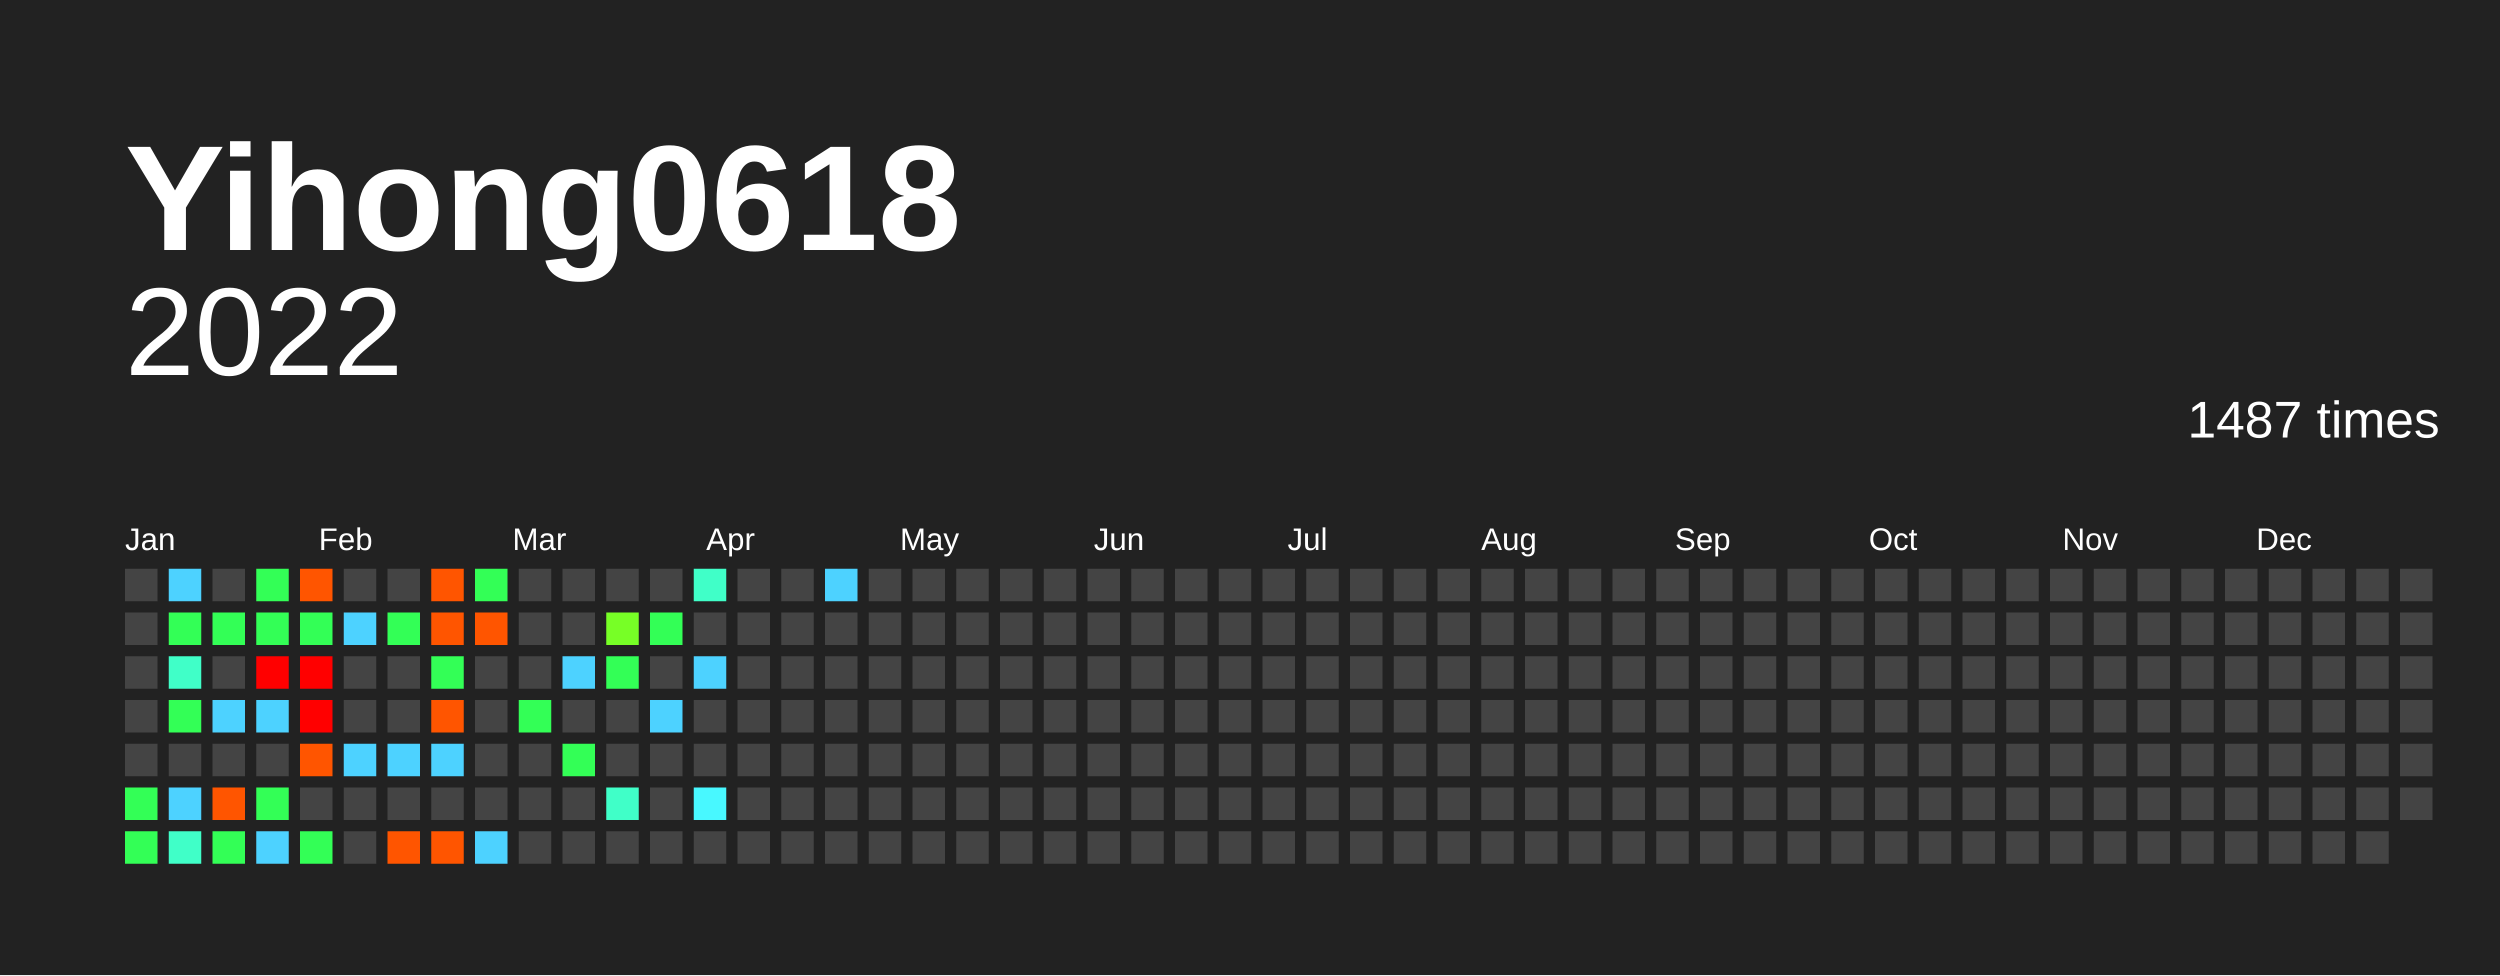
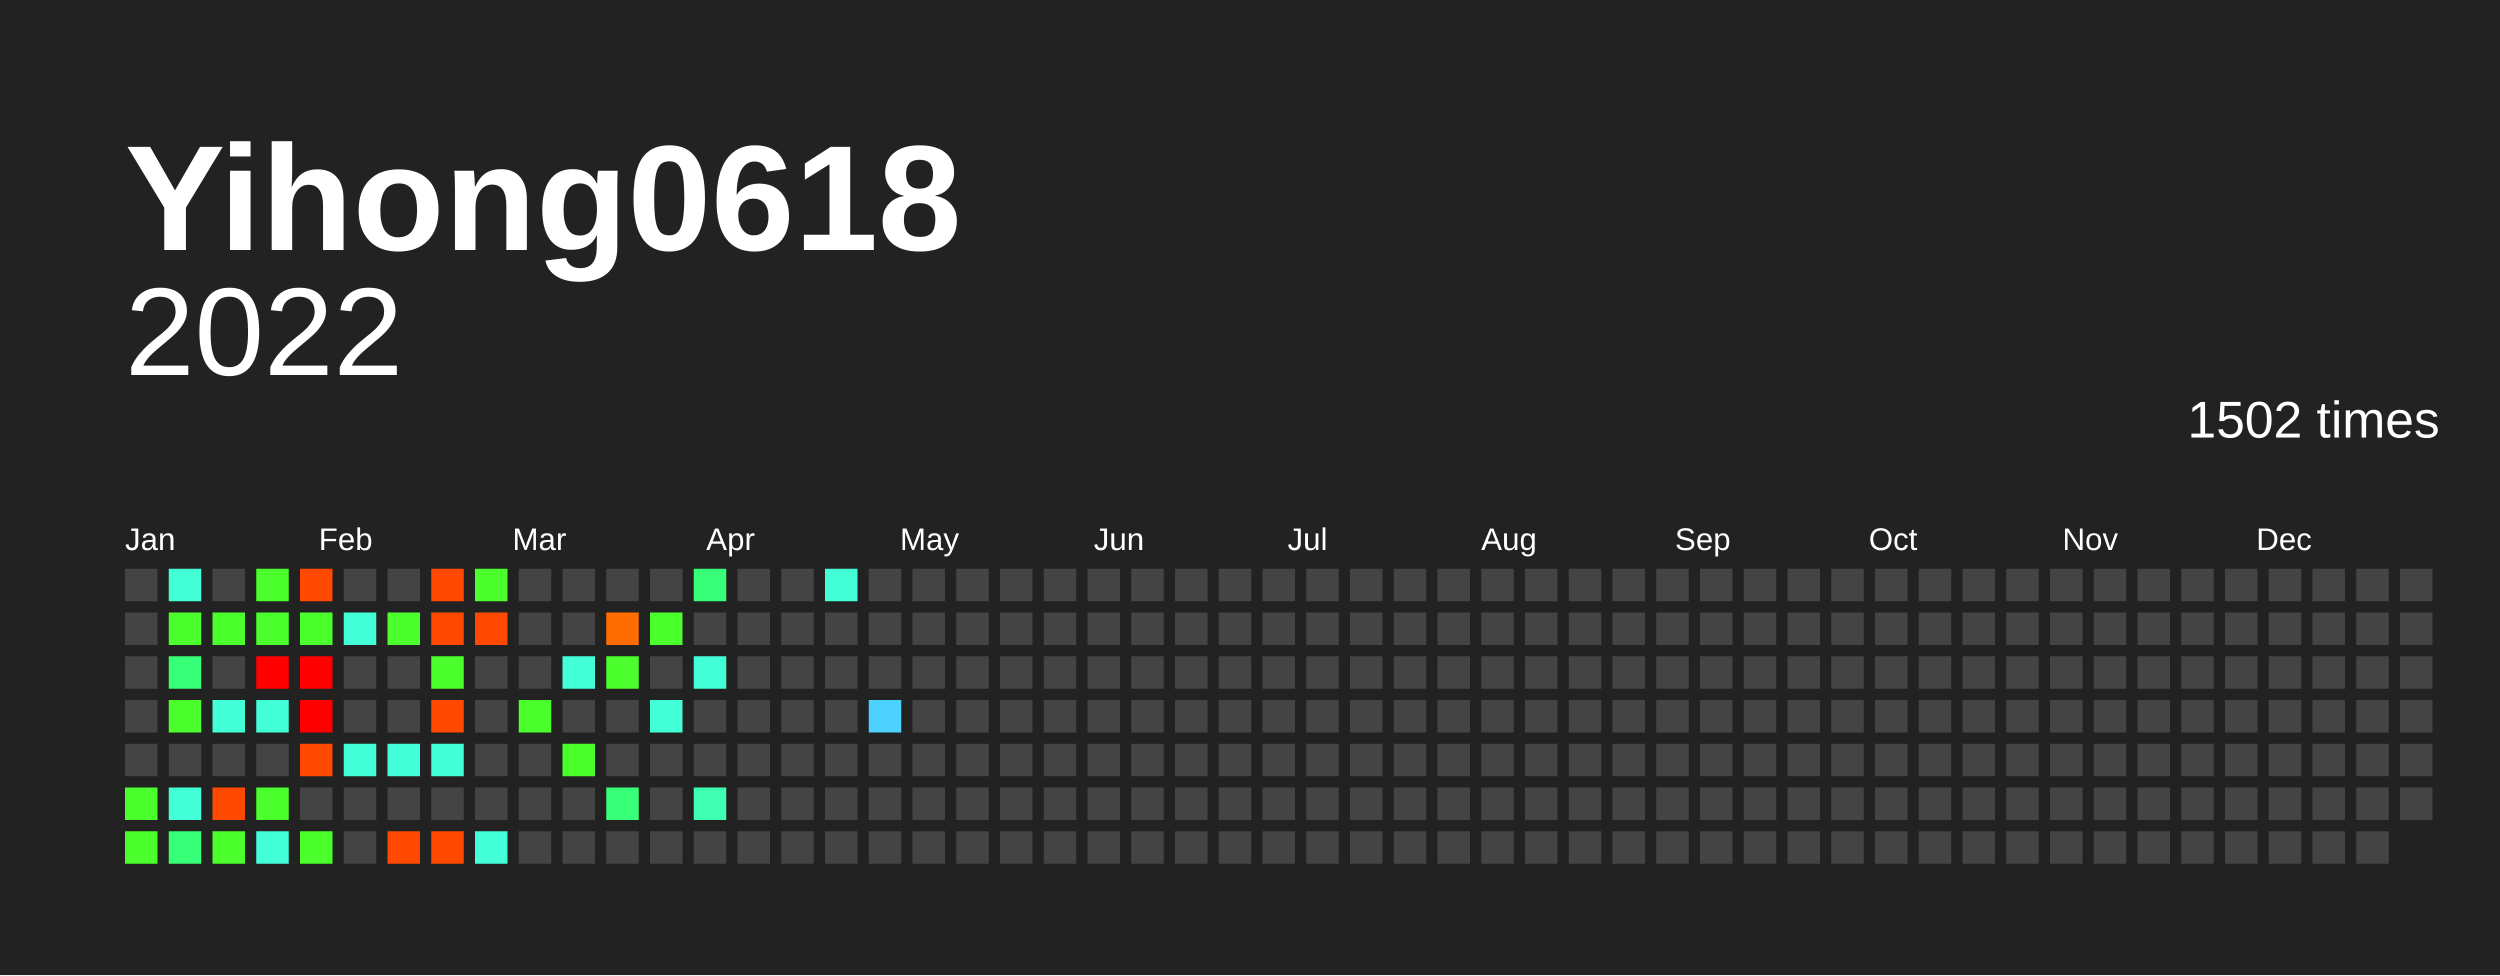
<svg xmlns="http://www.w3.org/2000/svg" baseProfile="full" height="78mm" version="1.1" viewBox="0,0,200,78" width="200mm">
  <defs />
  <rect fill="#222222" height="78" width="200" x="0" y="0" />
  <text fill="#FFFFFF" style="font-size:12px; font-family:Arial; font-weight:bold;" x="10" y="20">Yihong0618</text>
  <text alignment-baseline="hanging" fill="#FFFFFF" style="font-size:10.0px; font-family:Arial;" x="10" y="30">2022</text>
-   <text alignment-baseline="hanging" fill="#FFFFFF" style="font-size:4.125px; font-family:Arial;" x="175" y="35">1487 times</text>
+   <text alignment-baseline="hanging" fill="#FFFFFF" style="font-size:4.125px; font-family:Arial;" x="175" y="35">1502 times</text>
  <text fill="#FFFFFF" style="font-size:2.5px; font-family:Arial" x="10.0" y="44">Jan</text>
  <text fill="#FFFFFF" style="font-size:2.5px; font-family:Arial" x="25.5" y="44">Feb</text>
  <text fill="#FFFFFF" style="font-size:2.5px; font-family:Arial" x="41.0" y="44">Mar</text>
  <text fill="#FFFFFF" style="font-size:2.5px; font-family:Arial" x="56.5" y="44">Apr</text>
  <text fill="#FFFFFF" style="font-size:2.5px; font-family:Arial" x="72.0" y="44">May</text>
  <text fill="#FFFFFF" style="font-size:2.5px; font-family:Arial" x="87.5" y="44">Jun</text>
  <text fill="#FFFFFF" style="font-size:2.5px; font-family:Arial" x="103.0" y="44">Jul</text>
  <text fill="#FFFFFF" style="font-size:2.5px; font-family:Arial" x="118.5" y="44">Aug</text>
  <text fill="#FFFFFF" style="font-size:2.5px; font-family:Arial" x="134.0" y="44">Sep</text>
  <text fill="#FFFFFF" style="font-size:2.5px; font-family:Arial" x="149.5" y="44">Oct</text>
  <text fill="#FFFFFF" style="font-size:2.5px; font-family:Arial" x="165.0" y="44">Nov</text>
  <text fill="#FFFFFF" style="font-size:2.5px; font-family:Arial" x="180.5" y="44">Dec</text>
  <rect fill="#444444" height="2.6" width="2.6" x="10.0" y="45.5" />
  <rect fill="#444444" height="2.6" width="2.6" x="10.0" y="49.0" />
  <rect fill="#444444" height="2.6" width="2.6" x="10.0" y="52.5" />
  <rect fill="#444444" height="2.6" width="2.6" x="10.0" y="56.0" />
  <rect fill="#444444" height="2.6" width="2.6" x="10.0" y="59.5" />
-   <rect fill="#33ff56" height="2.6" width="2.6" x="10.0" y="63.0" />
-   <rect fill="#33ff56" height="2.6" width="2.6" x="10.0" y="66.5" />
-   <rect fill="#4dd2ff" height="2.6" width="2.6" x="13.5" y="45.5" />
-   <rect fill="#33ff56" height="2.6" width="2.6" x="13.5" y="49.0" />
-   <rect fill="#40ffc8" height="2.6" width="2.6" x="13.5" y="52.5" />
-   <rect fill="#33ff56" height="2.6" width="2.6" x="13.5" y="56.0" />
+   <rect fill="#4aff2c" height="2.6" width="2.6" x="10.0" y="63.0" />
+   <rect fill="#4aff2c" height="2.6" width="2.6" x="10.0" y="66.5" />
+   <rect fill="#42ffd7" height="2.6" width="2.6" x="13.5" y="45.5" />
+   <rect fill="#4aff2c" height="2.6" width="2.6" x="13.5" y="49.0" />
+   <rect fill="#37ff78" height="2.6" width="2.6" x="13.5" y="52.5" />
+   <rect fill="#4aff2c" height="2.6" width="2.6" x="13.5" y="56.0" />
  <rect fill="#444444" height="2.6" width="2.6" x="13.5" y="59.5" />
-   <rect fill="#4dd2ff" height="2.6" width="2.6" x="13.5" y="63.0" />
-   <rect fill="#40ffc8" height="2.6" width="2.6" x="13.5" y="66.5" />
+   <rect fill="#42ffd7" height="2.6" width="2.6" x="13.5" y="63.0" />
+   <rect fill="#37ff78" height="2.6" width="2.6" x="13.5" y="66.5" />
  <rect fill="#444444" height="2.6" width="2.6" x="17.0" y="45.5" />
-   <rect fill="#33ff56" height="2.6" width="2.6" x="17.0" y="49.0" />
+   <rect fill="#4aff2c" height="2.6" width="2.6" x="17.0" y="49.0" />
  <rect fill="#444444" height="2.6" width="2.6" x="17.0" y="52.5" />
-   <rect fill="#4dd2ff" height="2.6" width="2.6" x="17.0" y="56.0" />
+   <rect fill="#42ffd7" height="2.6" width="2.6" x="17.0" y="56.0" />
  <rect fill="#444444" height="2.6" width="2.6" x="17.0" y="59.5" />
-   <rect fill="#ff5500" height="2.6" width="2.6" x="17.0" y="63.0" />
-   <rect fill="#33ff56" height="2.6" width="2.6" x="17.0" y="66.5" />
-   <rect fill="#33ff56" height="2.6" width="2.6" x="20.5" y="45.5" />
-   <rect fill="#33ff56" height="2.6" width="2.6" x="20.5" y="49.0" />
+   <rect fill="#ff4900" height="2.6" width="2.6" x="17.0" y="63.0" />
+   <rect fill="#4aff2c" height="2.6" width="2.6" x="17.0" y="66.5" />
+   <rect fill="#4aff2c" height="2.6" width="2.6" x="20.5" y="45.5" />
+   <rect fill="#4aff2c" height="2.6" width="2.6" x="20.5" y="49.0" />
  <rect fill="red" height="2.6" width="2.6" x="20.5" y="52.5" />
-   <rect fill="#4dd2ff" height="2.6" width="2.6" x="20.5" y="56.0" />
+   <rect fill="#42ffd7" height="2.6" width="2.6" x="20.5" y="56.0" />
  <rect fill="#444444" height="2.6" width="2.6" x="20.5" y="59.5" />
-   <rect fill="#33ff56" height="2.6" width="2.6" x="20.5" y="63.0" />
-   <rect fill="#4dd2ff" height="2.6" width="2.6" x="20.5" y="66.5" />
-   <rect fill="#ff5500" height="2.6" width="2.6" x="24.0" y="45.5" />
-   <rect fill="#33ff56" height="2.6" width="2.6" x="24.0" y="49.0" />
+   <rect fill="#4aff2c" height="2.6" width="2.6" x="20.5" y="63.0" />
+   <rect fill="#42ffd7" height="2.6" width="2.6" x="20.5" y="66.5" />
+   <rect fill="#ff4900" height="2.6" width="2.6" x="24.0" y="45.5" />
+   <rect fill="#4aff2c" height="2.6" width="2.6" x="24.0" y="49.0" />
  <rect fill="red" height="2.6" width="2.6" x="24.0" y="52.5" />
  <rect fill="red" height="2.6" width="2.6" x="24.0" y="56.0" />
-   <rect fill="#ff5500" height="2.6" width="2.6" x="24.0" y="59.5" />
+   <rect fill="#ff4900" height="2.6" width="2.6" x="24.0" y="59.5" />
  <rect fill="#444444" height="2.6" width="2.6" x="24.0" y="63.0" />
-   <rect fill="#33ff56" height="2.6" width="2.6" x="24.0" y="66.5" />
+   <rect fill="#4aff2c" height="2.6" width="2.6" x="24.0" y="66.5" />
  <rect fill="#444444" height="2.6" width="2.6" x="27.5" y="45.5" />
-   <rect fill="#4dd2ff" height="2.6" width="2.6" x="27.5" y="49.0" />
+   <rect fill="#42ffd7" height="2.6" width="2.6" x="27.5" y="49.0" />
  <rect fill="#444444" height="2.6" width="2.6" x="27.5" y="52.5" />
  <rect fill="#444444" height="2.6" width="2.6" x="27.5" y="56.0" />
-   <rect fill="#4dd2ff" height="2.6" width="2.6" x="27.5" y="59.5" />
+   <rect fill="#42ffd7" height="2.6" width="2.6" x="27.5" y="59.5" />
  <rect fill="#444444" height="2.6" width="2.6" x="27.5" y="63.0" />
  <rect fill="#444444" height="2.6" width="2.6" x="27.5" y="66.5" />
  <rect fill="#444444" height="2.6" width="2.6" x="31.0" y="45.5" />
-   <rect fill="#33ff56" height="2.6" width="2.6" x="31.0" y="49.0" />
+   <rect fill="#4aff2c" height="2.6" width="2.6" x="31.0" y="49.0" />
  <rect fill="#444444" height="2.6" width="2.6" x="31.0" y="52.5" />
  <rect fill="#444444" height="2.6" width="2.6" x="31.0" y="56.0" />
-   <rect fill="#4dd2ff" height="2.6" width="2.6" x="31.0" y="59.5" />
+   <rect fill="#42ffd7" height="2.6" width="2.6" x="31.0" y="59.5" />
  <rect fill="#444444" height="2.6" width="2.6" x="31.0" y="63.0" />
-   <rect fill="#ff5500" height="2.6" width="2.6" x="31.0" y="66.5" />
-   <rect fill="#ff5500" height="2.6" width="2.6" x="34.5" y="45.5" />
-   <rect fill="#ff5500" height="2.6" width="2.6" x="34.5" y="49.0" />
-   <rect fill="#33ff56" height="2.6" width="2.6" x="34.5" y="52.5" />
-   <rect fill="#ff5500" height="2.6" width="2.6" x="34.5" y="56.0" />
-   <rect fill="#4dd2ff" height="2.6" width="2.6" x="34.5" y="59.5" />
+   <rect fill="#ff4900" height="2.6" width="2.6" x="31.0" y="66.5" />
+   <rect fill="#ff4900" height="2.6" width="2.6" x="34.5" y="45.5" />
+   <rect fill="#ff4900" height="2.6" width="2.6" x="34.5" y="49.0" />
+   <rect fill="#4aff2c" height="2.6" width="2.6" x="34.5" y="52.5" />
+   <rect fill="#ff4900" height="2.6" width="2.6" x="34.5" y="56.0" />
+   <rect fill="#42ffd7" height="2.6" width="2.6" x="34.5" y="59.5" />
  <rect fill="#444444" height="2.6" width="2.6" x="34.5" y="63.0" />
-   <rect fill="#ff5500" height="2.6" width="2.6" x="34.5" y="66.5" />
-   <rect fill="#33ff56" height="2.6" width="2.6" x="38.0" y="45.5" />
-   <rect fill="#ff5500" height="2.6" width="2.6" x="38.0" y="49.0" />
+   <rect fill="#ff4900" height="2.6" width="2.6" x="34.5" y="66.5" />
+   <rect fill="#4aff2c" height="2.6" width="2.6" x="38.0" y="45.5" />
+   <rect fill="#ff4900" height="2.6" width="2.6" x="38.0" y="49.0" />
  <rect fill="#444444" height="2.6" width="2.6" x="38.0" y="52.5" />
  <rect fill="#444444" height="2.6" width="2.6" x="38.0" y="56.0" />
  <rect fill="#444444" height="2.6" width="2.6" x="38.0" y="59.5" />
  <rect fill="#444444" height="2.6" width="2.6" x="38.0" y="63.0" />
-   <rect fill="#4dd2ff" height="2.6" width="2.6" x="38.0" y="66.5" />
+   <rect fill="#42ffd7" height="2.6" width="2.6" x="38.0" y="66.5" />
  <rect fill="#444444" height="2.6" width="2.6" x="41.5" y="45.5" />
  <rect fill="#444444" height="2.6" width="2.6" x="41.5" y="49.0" />
  <rect fill="#444444" height="2.6" width="2.6" x="41.5" y="52.5" />
-   <rect fill="#33ff56" height="2.6" width="2.6" x="41.5" y="56.0" />
+   <rect fill="#4aff2c" height="2.6" width="2.6" x="41.5" y="56.0" />
  <rect fill="#444444" height="2.6" width="2.6" x="41.5" y="59.5" />
  <rect fill="#444444" height="2.6" width="2.6" x="41.5" y="63.0" />
  <rect fill="#444444" height="2.6" width="2.6" x="41.5" y="66.5" />
  <rect fill="#444444" height="2.6" width="2.6" x="45.0" y="45.5" />
  <rect fill="#444444" height="2.6" width="2.6" x="45.0" y="49.0" />
-   <rect fill="#4dd2ff" height="2.6" width="2.6" x="45.0" y="52.5" />
+   <rect fill="#42ffd7" height="2.6" width="2.6" x="45.0" y="52.5" />
  <rect fill="#444444" height="2.6" width="2.6" x="45.0" y="56.0" />
-   <rect fill="#33ff56" height="2.6" width="2.6" x="45.0" y="59.5" />
+   <rect fill="#4aff2c" height="2.6" width="2.6" x="45.0" y="59.5" />
  <rect fill="#444444" height="2.6" width="2.6" x="45.0" y="63.0" />
  <rect fill="#444444" height="2.6" width="2.6" x="45.0" y="66.5" />
  <rect fill="#444444" height="2.6" width="2.6" x="48.5" y="45.5" />
-   <rect fill="#77ff26" height="2.6" width="2.6" x="48.5" y="49.0" />
-   <rect fill="#33ff56" height="2.6" width="2.6" x="48.5" y="52.5" />
+   <rect fill="#ff6d00" height="2.6" width="2.6" x="48.5" y="49.0" />
+   <rect fill="#4aff2c" height="2.6" width="2.6" x="48.5" y="52.5" />
  <rect fill="#444444" height="2.6" width="2.6" x="48.5" y="56.0" />
  <rect fill="#444444" height="2.6" width="2.6" x="48.5" y="59.5" />
-   <rect fill="#40ffc8" height="2.6" width="2.6" x="48.5" y="63.0" />
+   <rect fill="#37ff78" height="2.6" width="2.6" x="48.5" y="63.0" />
  <rect fill="#444444" height="2.6" width="2.6" x="48.5" y="66.5" />
  <rect fill="#444444" height="2.6" width="2.6" x="52.0" y="45.5" />
-   <rect fill="#33ff56" height="2.6" width="2.6" x="52.0" y="49.0" />
+   <rect fill="#4aff2c" height="2.6" width="2.6" x="52.0" y="49.0" />
  <rect fill="#444444" height="2.6" width="2.6" x="52.0" y="52.5" />
-   <rect fill="#4dd2ff" height="2.6" width="2.6" x="52.0" y="56.0" />
+   <rect fill="#42ffd7" height="2.6" width="2.6" x="52.0" y="56.0" />
  <rect fill="#444444" height="2.6" width="2.6" x="52.0" y="59.5" />
  <rect fill="#444444" height="2.6" width="2.6" x="52.0" y="63.0" />
  <rect fill="#444444" height="2.6" width="2.6" x="52.0" y="66.5" />
-   <rect fill="#40ffc8" height="2.6" width="2.6" x="55.5" y="45.5" />
+   <rect fill="#37ff78" height="2.6" width="2.6" x="55.5" y="45.5" />
  <rect fill="#444444" height="2.6" width="2.6" x="55.5" y="49.0" />
-   <rect fill="#4dd2ff" height="2.6" width="2.6" x="55.5" y="52.5" />
+   <rect fill="#42ffd7" height="2.6" width="2.6" x="55.5" y="52.5" />
  <rect fill="#444444" height="2.6" width="2.6" x="55.5" y="56.0" />
  <rect fill="#444444" height="2.6" width="2.6" x="55.5" y="59.5" />
-   <rect fill="#48f8ff" height="2.6" width="2.6" x="55.5" y="63.0" />
+   <rect fill="#3effb2" height="2.6" width="2.6" x="55.5" y="63.0" />
  <rect fill="#444444" height="2.6" width="2.6" x="55.5" y="66.5" />
  <rect fill="#444444" height="2.6" width="2.6" x="59.0" y="45.5" />
  <rect fill="#444444" height="2.6" width="2.6" x="59.0" y="49.0" />
  <rect fill="#444444" height="2.6" width="2.6" x="59.0" y="52.5" />
  <rect fill="#444444" height="2.6" width="2.6" x="59.0" y="56.0" />
  <rect fill="#444444" height="2.6" width="2.6" x="59.0" y="59.5" />
  <rect fill="#444444" height="2.6" width="2.6" x="59.0" y="63.0" />
  <rect fill="#444444" height="2.6" width="2.6" x="59.0" y="66.5" />
  <rect fill="#444444" height="2.6" width="2.6" x="62.5" y="45.5" />
  <rect fill="#444444" height="2.6" width="2.6" x="62.5" y="49.0" />
  <rect fill="#444444" height="2.6" width="2.6" x="62.5" y="52.5" />
  <rect fill="#444444" height="2.6" width="2.6" x="62.5" y="56.0" />
  <rect fill="#444444" height="2.6" width="2.6" x="62.5" y="59.5" />
  <rect fill="#444444" height="2.6" width="2.6" x="62.5" y="63.0" />
  <rect fill="#444444" height="2.6" width="2.6" x="62.5" y="66.5" />
-   <rect fill="#4dd2ff" height="2.6" width="2.6" x="66.0" y="45.5" />
+   <rect fill="#42ffd7" height="2.6" width="2.6" x="66.0" y="45.5" />
  <rect fill="#444444" height="2.6" width="2.6" x="66.0" y="49.0" />
  <rect fill="#444444" height="2.6" width="2.6" x="66.0" y="52.5" />
  <rect fill="#444444" height="2.6" width="2.6" x="66.0" y="56.0" />
  <rect fill="#444444" height="2.6" width="2.6" x="66.0" y="59.5" />
  <rect fill="#444444" height="2.6" width="2.6" x="66.0" y="63.0" />
  <rect fill="#444444" height="2.6" width="2.6" x="66.0" y="66.5" />
  <rect fill="#444444" height="2.6" width="2.6" x="69.5" y="45.5" />
  <rect fill="#444444" height="2.6" width="2.6" x="69.5" y="49.0" />
  <rect fill="#444444" height="2.6" width="2.6" x="69.5" y="52.5" />
-   <rect fill="#444444" height="2.6" width="2.6" x="69.5" y="56.0" />
+   <rect fill="#4dd2ff" height="2.6" width="2.6" x="69.5" y="56.0" />
  <rect fill="#444444" height="2.6" width="2.6" x="69.5" y="59.5" />
  <rect fill="#444444" height="2.6" width="2.6" x="69.5" y="63.0" />
  <rect fill="#444444" height="2.6" width="2.6" x="69.5" y="66.5" />
  <rect fill="#444444" height="2.6" width="2.6" x="73.0" y="45.5" />
  <rect fill="#444444" height="2.6" width="2.6" x="73.0" y="49.0" />
  <rect fill="#444444" height="2.6" width="2.6" x="73.0" y="52.5" />
  <rect fill="#444444" height="2.6" width="2.6" x="73.0" y="56.0" />
  <rect fill="#444444" height="2.6" width="2.6" x="73.0" y="59.5" />
  <rect fill="#444444" height="2.6" width="2.6" x="73.0" y="63.0" />
  <rect fill="#444444" height="2.6" width="2.6" x="73.0" y="66.5" />
  <rect fill="#444444" height="2.6" width="2.6" x="76.5" y="45.5" />
  <rect fill="#444444" height="2.6" width="2.6" x="76.5" y="49.0" />
  <rect fill="#444444" height="2.6" width="2.6" x="76.5" y="52.5" />
  <rect fill="#444444" height="2.6" width="2.6" x="76.5" y="56.0" />
  <rect fill="#444444" height="2.6" width="2.6" x="76.5" y="59.5" />
  <rect fill="#444444" height="2.6" width="2.6" x="76.5" y="63.0" />
  <rect fill="#444444" height="2.6" width="2.6" x="76.5" y="66.5" />
  <rect fill="#444444" height="2.6" width="2.6" x="80.0" y="45.5" />
  <rect fill="#444444" height="2.6" width="2.6" x="80.0" y="49.0" />
  <rect fill="#444444" height="2.6" width="2.6" x="80.0" y="52.5" />
  <rect fill="#444444" height="2.6" width="2.6" x="80.0" y="56.0" />
  <rect fill="#444444" height="2.6" width="2.6" x="80.0" y="59.5" />
  <rect fill="#444444" height="2.6" width="2.6" x="80.0" y="63.0" />
  <rect fill="#444444" height="2.6" width="2.6" x="80.0" y="66.5" />
  <rect fill="#444444" height="2.6" width="2.6" x="83.5" y="45.5" />
  <rect fill="#444444" height="2.6" width="2.6" x="83.5" y="49.0" />
  <rect fill="#444444" height="2.6" width="2.6" x="83.5" y="52.5" />
  <rect fill="#444444" height="2.6" width="2.6" x="83.5" y="56.0" />
  <rect fill="#444444" height="2.6" width="2.6" x="83.5" y="59.5" />
  <rect fill="#444444" height="2.6" width="2.6" x="83.5" y="63.0" />
  <rect fill="#444444" height="2.6" width="2.6" x="83.5" y="66.5" />
  <rect fill="#444444" height="2.6" width="2.6" x="87.0" y="45.5" />
  <rect fill="#444444" height="2.6" width="2.6" x="87.0" y="49.0" />
  <rect fill="#444444" height="2.6" width="2.6" x="87.0" y="52.5" />
  <rect fill="#444444" height="2.6" width="2.6" x="87.0" y="56.0" />
  <rect fill="#444444" height="2.6" width="2.6" x="87.0" y="59.5" />
  <rect fill="#444444" height="2.6" width="2.6" x="87.0" y="63.0" />
  <rect fill="#444444" height="2.6" width="2.6" x="87.0" y="66.5" />
  <rect fill="#444444" height="2.6" width="2.6" x="90.5" y="45.5" />
  <rect fill="#444444" height="2.6" width="2.6" x="90.5" y="49.0" />
  <rect fill="#444444" height="2.6" width="2.6" x="90.5" y="52.5" />
  <rect fill="#444444" height="2.6" width="2.6" x="90.5" y="56.0" />
  <rect fill="#444444" height="2.6" width="2.6" x="90.5" y="59.5" />
  <rect fill="#444444" height="2.6" width="2.6" x="90.5" y="63.0" />
  <rect fill="#444444" height="2.6" width="2.6" x="90.5" y="66.5" />
  <rect fill="#444444" height="2.6" width="2.6" x="94.0" y="45.5" />
  <rect fill="#444444" height="2.6" width="2.6" x="94.0" y="49.0" />
  <rect fill="#444444" height="2.6" width="2.6" x="94.0" y="52.5" />
  <rect fill="#444444" height="2.6" width="2.6" x="94.0" y="56.0" />
  <rect fill="#444444" height="2.6" width="2.6" x="94.0" y="59.5" />
  <rect fill="#444444" height="2.6" width="2.6" x="94.0" y="63.0" />
  <rect fill="#444444" height="2.6" width="2.6" x="94.0" y="66.5" />
  <rect fill="#444444" height="2.6" width="2.6" x="97.5" y="45.5" />
  <rect fill="#444444" height="2.6" width="2.6" x="97.5" y="49.0" />
  <rect fill="#444444" height="2.6" width="2.6" x="97.5" y="52.5" />
  <rect fill="#444444" height="2.6" width="2.6" x="97.5" y="56.0" />
  <rect fill="#444444" height="2.6" width="2.6" x="97.5" y="59.5" />
  <rect fill="#444444" height="2.6" width="2.6" x="97.5" y="63.0" />
  <rect fill="#444444" height="2.6" width="2.6" x="97.5" y="66.5" />
  <rect fill="#444444" height="2.6" width="2.6" x="101.0" y="45.5" />
  <rect fill="#444444" height="2.6" width="2.6" x="101.0" y="49.0" />
  <rect fill="#444444" height="2.6" width="2.6" x="101.0" y="52.5" />
  <rect fill="#444444" height="2.6" width="2.6" x="101.0" y="56.0" />
  <rect fill="#444444" height="2.6" width="2.6" x="101.0" y="59.5" />
  <rect fill="#444444" height="2.6" width="2.6" x="101.0" y="63.0" />
  <rect fill="#444444" height="2.6" width="2.6" x="101.0" y="66.5" />
  <rect fill="#444444" height="2.6" width="2.6" x="104.5" y="45.5" />
  <rect fill="#444444" height="2.6" width="2.6" x="104.5" y="49.0" />
  <rect fill="#444444" height="2.6" width="2.6" x="104.5" y="52.5" />
  <rect fill="#444444" height="2.6" width="2.6" x="104.5" y="56.0" />
  <rect fill="#444444" height="2.6" width="2.6" x="104.5" y="59.5" />
  <rect fill="#444444" height="2.6" width="2.6" x="104.5" y="63.0" />
  <rect fill="#444444" height="2.6" width="2.6" x="104.5" y="66.5" />
  <rect fill="#444444" height="2.6" width="2.6" x="108.0" y="45.5" />
  <rect fill="#444444" height="2.6" width="2.6" x="108.0" y="49.0" />
  <rect fill="#444444" height="2.6" width="2.6" x="108.0" y="52.5" />
  <rect fill="#444444" height="2.6" width="2.6" x="108.0" y="56.0" />
  <rect fill="#444444" height="2.6" width="2.6" x="108.0" y="59.5" />
  <rect fill="#444444" height="2.6" width="2.6" x="108.0" y="63.0" />
  <rect fill="#444444" height="2.6" width="2.6" x="108.0" y="66.5" />
  <rect fill="#444444" height="2.6" width="2.6" x="111.5" y="45.5" />
  <rect fill="#444444" height="2.6" width="2.6" x="111.5" y="49.0" />
  <rect fill="#444444" height="2.6" width="2.6" x="111.5" y="52.5" />
  <rect fill="#444444" height="2.6" width="2.6" x="111.5" y="56.0" />
  <rect fill="#444444" height="2.6" width="2.6" x="111.5" y="59.5" />
  <rect fill="#444444" height="2.6" width="2.6" x="111.5" y="63.0" />
  <rect fill="#444444" height="2.6" width="2.6" x="111.5" y="66.5" />
  <rect fill="#444444" height="2.6" width="2.6" x="115.0" y="45.5" />
  <rect fill="#444444" height="2.6" width="2.6" x="115.0" y="49.0" />
  <rect fill="#444444" height="2.6" width="2.6" x="115.0" y="52.5" />
  <rect fill="#444444" height="2.6" width="2.6" x="115.0" y="56.0" />
  <rect fill="#444444" height="2.6" width="2.6" x="115.0" y="59.5" />
  <rect fill="#444444" height="2.6" width="2.6" x="115.0" y="63.0" />
  <rect fill="#444444" height="2.6" width="2.6" x="115.0" y="66.5" />
  <rect fill="#444444" height="2.6" width="2.6" x="118.5" y="45.5" />
  <rect fill="#444444" height="2.6" width="2.6" x="118.5" y="49.0" />
  <rect fill="#444444" height="2.6" width="2.6" x="118.5" y="52.5" />
  <rect fill="#444444" height="2.6" width="2.6" x="118.5" y="56.0" />
  <rect fill="#444444" height="2.6" width="2.6" x="118.5" y="59.5" />
  <rect fill="#444444" height="2.6" width="2.6" x="118.5" y="63.0" />
  <rect fill="#444444" height="2.6" width="2.6" x="118.5" y="66.5" />
  <rect fill="#444444" height="2.6" width="2.6" x="122.0" y="45.5" />
  <rect fill="#444444" height="2.6" width="2.6" x="122.0" y="49.0" />
  <rect fill="#444444" height="2.6" width="2.6" x="122.0" y="52.5" />
  <rect fill="#444444" height="2.6" width="2.6" x="122.0" y="56.0" />
  <rect fill="#444444" height="2.6" width="2.6" x="122.0" y="59.5" />
  <rect fill="#444444" height="2.6" width="2.6" x="122.0" y="63.0" />
  <rect fill="#444444" height="2.6" width="2.6" x="122.0" y="66.5" />
  <rect fill="#444444" height="2.6" width="2.6" x="125.5" y="45.5" />
  <rect fill="#444444" height="2.6" width="2.6" x="125.5" y="49.0" />
  <rect fill="#444444" height="2.6" width="2.6" x="125.5" y="52.5" />
  <rect fill="#444444" height="2.6" width="2.6" x="125.5" y="56.0" />
  <rect fill="#444444" height="2.6" width="2.6" x="125.5" y="59.5" />
  <rect fill="#444444" height="2.6" width="2.6" x="125.5" y="63.0" />
  <rect fill="#444444" height="2.6" width="2.6" x="125.5" y="66.5" />
  <rect fill="#444444" height="2.6" width="2.6" x="129.0" y="45.5" />
  <rect fill="#444444" height="2.6" width="2.6" x="129.0" y="49.0" />
  <rect fill="#444444" height="2.6" width="2.6" x="129.0" y="52.5" />
  <rect fill="#444444" height="2.6" width="2.6" x="129.0" y="56.0" />
  <rect fill="#444444" height="2.6" width="2.6" x="129.0" y="59.5" />
  <rect fill="#444444" height="2.6" width="2.6" x="129.0" y="63.0" />
  <rect fill="#444444" height="2.6" width="2.6" x="129.0" y="66.5" />
  <rect fill="#444444" height="2.6" width="2.6" x="132.5" y="45.5" />
  <rect fill="#444444" height="2.6" width="2.6" x="132.5" y="49.0" />
  <rect fill="#444444" height="2.6" width="2.6" x="132.5" y="52.5" />
  <rect fill="#444444" height="2.6" width="2.6" x="132.5" y="56.0" />
  <rect fill="#444444" height="2.6" width="2.6" x="132.5" y="59.5" />
  <rect fill="#444444" height="2.6" width="2.6" x="132.5" y="63.0" />
  <rect fill="#444444" height="2.6" width="2.6" x="132.5" y="66.5" />
  <rect fill="#444444" height="2.6" width="2.6" x="136.0" y="45.5" />
  <rect fill="#444444" height="2.6" width="2.6" x="136.0" y="49.0" />
  <rect fill="#444444" height="2.6" width="2.6" x="136.0" y="52.5" />
  <rect fill="#444444" height="2.6" width="2.6" x="136.0" y="56.0" />
  <rect fill="#444444" height="2.6" width="2.6" x="136.0" y="59.5" />
  <rect fill="#444444" height="2.6" width="2.6" x="136.0" y="63.0" />
  <rect fill="#444444" height="2.6" width="2.6" x="136.0" y="66.5" />
  <rect fill="#444444" height="2.6" width="2.6" x="139.5" y="45.5" />
  <rect fill="#444444" height="2.6" width="2.6" x="139.5" y="49.0" />
  <rect fill="#444444" height="2.6" width="2.6" x="139.5" y="52.5" />
  <rect fill="#444444" height="2.6" width="2.6" x="139.5" y="56.0" />
  <rect fill="#444444" height="2.6" width="2.6" x="139.5" y="59.5" />
  <rect fill="#444444" height="2.6" width="2.6" x="139.5" y="63.0" />
  <rect fill="#444444" height="2.6" width="2.6" x="139.5" y="66.5" />
  <rect fill="#444444" height="2.6" width="2.6" x="143.0" y="45.5" />
  <rect fill="#444444" height="2.6" width="2.6" x="143.0" y="49.0" />
  <rect fill="#444444" height="2.6" width="2.6" x="143.0" y="52.5" />
  <rect fill="#444444" height="2.6" width="2.6" x="143.0" y="56.0" />
  <rect fill="#444444" height="2.6" width="2.6" x="143.0" y="59.5" />
  <rect fill="#444444" height="2.6" width="2.6" x="143.0" y="63.0" />
  <rect fill="#444444" height="2.6" width="2.6" x="143.0" y="66.5" />
  <rect fill="#444444" height="2.6" width="2.6" x="146.5" y="45.5" />
  <rect fill="#444444" height="2.6" width="2.6" x="146.5" y="49.0" />
  <rect fill="#444444" height="2.6" width="2.6" x="146.5" y="52.5" />
  <rect fill="#444444" height="2.6" width="2.6" x="146.5" y="56.0" />
  <rect fill="#444444" height="2.6" width="2.6" x="146.5" y="59.5" />
  <rect fill="#444444" height="2.6" width="2.6" x="146.5" y="63.0" />
  <rect fill="#444444" height="2.6" width="2.6" x="146.5" y="66.5" />
  <rect fill="#444444" height="2.6" width="2.6" x="150.0" y="45.5" />
  <rect fill="#444444" height="2.6" width="2.6" x="150.0" y="49.0" />
  <rect fill="#444444" height="2.6" width="2.6" x="150.0" y="52.5" />
  <rect fill="#444444" height="2.6" width="2.6" x="150.0" y="56.0" />
  <rect fill="#444444" height="2.6" width="2.6" x="150.0" y="59.5" />
  <rect fill="#444444" height="2.6" width="2.6" x="150.0" y="63.0" />
  <rect fill="#444444" height="2.6" width="2.6" x="150.0" y="66.5" />
  <rect fill="#444444" height="2.6" width="2.6" x="153.5" y="45.5" />
  <rect fill="#444444" height="2.6" width="2.6" x="153.5" y="49.0" />
  <rect fill="#444444" height="2.6" width="2.6" x="153.5" y="52.5" />
  <rect fill="#444444" height="2.6" width="2.6" x="153.5" y="56.0" />
  <rect fill="#444444" height="2.6" width="2.6" x="153.5" y="59.5" />
  <rect fill="#444444" height="2.6" width="2.6" x="153.5" y="63.0" />
  <rect fill="#444444" height="2.6" width="2.6" x="153.5" y="66.5" />
  <rect fill="#444444" height="2.6" width="2.6" x="157.0" y="45.5" />
  <rect fill="#444444" height="2.6" width="2.6" x="157.0" y="49.0" />
  <rect fill="#444444" height="2.6" width="2.6" x="157.0" y="52.5" />
  <rect fill="#444444" height="2.6" width="2.6" x="157.0" y="56.0" />
  <rect fill="#444444" height="2.6" width="2.6" x="157.0" y="59.5" />
  <rect fill="#444444" height="2.6" width="2.6" x="157.0" y="63.0" />
  <rect fill="#444444" height="2.6" width="2.6" x="157.0" y="66.5" />
  <rect fill="#444444" height="2.6" width="2.6" x="160.5" y="45.5" />
  <rect fill="#444444" height="2.6" width="2.6" x="160.5" y="49.0" />
  <rect fill="#444444" height="2.6" width="2.6" x="160.5" y="52.5" />
  <rect fill="#444444" height="2.6" width="2.6" x="160.5" y="56.0" />
  <rect fill="#444444" height="2.6" width="2.6" x="160.5" y="59.5" />
  <rect fill="#444444" height="2.6" width="2.6" x="160.5" y="63.0" />
  <rect fill="#444444" height="2.6" width="2.6" x="160.5" y="66.5" />
  <rect fill="#444444" height="2.6" width="2.6" x="164.0" y="45.5" />
  <rect fill="#444444" height="2.6" width="2.6" x="164.0" y="49.0" />
  <rect fill="#444444" height="2.6" width="2.6" x="164.0" y="52.5" />
  <rect fill="#444444" height="2.6" width="2.6" x="164.0" y="56.0" />
  <rect fill="#444444" height="2.6" width="2.6" x="164.0" y="59.5" />
  <rect fill="#444444" height="2.6" width="2.6" x="164.0" y="63.0" />
  <rect fill="#444444" height="2.6" width="2.6" x="164.0" y="66.5" />
  <rect fill="#444444" height="2.6" width="2.6" x="167.5" y="45.5" />
  <rect fill="#444444" height="2.6" width="2.6" x="167.5" y="49.0" />
  <rect fill="#444444" height="2.6" width="2.6" x="167.5" y="52.5" />
  <rect fill="#444444" height="2.6" width="2.6" x="167.5" y="56.0" />
  <rect fill="#444444" height="2.6" width="2.6" x="167.5" y="59.5" />
  <rect fill="#444444" height="2.6" width="2.6" x="167.5" y="63.0" />
  <rect fill="#444444" height="2.6" width="2.6" x="167.5" y="66.5" />
  <rect fill="#444444" height="2.6" width="2.6" x="171.0" y="45.5" />
  <rect fill="#444444" height="2.6" width="2.6" x="171.0" y="49.0" />
  <rect fill="#444444" height="2.6" width="2.6" x="171.0" y="52.5" />
  <rect fill="#444444" height="2.6" width="2.6" x="171.0" y="56.0" />
  <rect fill="#444444" height="2.6" width="2.6" x="171.0" y="59.5" />
  <rect fill="#444444" height="2.6" width="2.6" x="171.0" y="63.0" />
  <rect fill="#444444" height="2.6" width="2.6" x="171.0" y="66.5" />
  <rect fill="#444444" height="2.6" width="2.6" x="174.5" y="45.5" />
  <rect fill="#444444" height="2.6" width="2.6" x="174.5" y="49.0" />
  <rect fill="#444444" height="2.6" width="2.6" x="174.5" y="52.5" />
  <rect fill="#444444" height="2.6" width="2.6" x="174.5" y="56.0" />
  <rect fill="#444444" height="2.6" width="2.6" x="174.5" y="59.5" />
  <rect fill="#444444" height="2.6" width="2.6" x="174.5" y="63.0" />
  <rect fill="#444444" height="2.6" width="2.6" x="174.5" y="66.5" />
  <rect fill="#444444" height="2.6" width="2.6" x="178.0" y="45.5" />
  <rect fill="#444444" height="2.6" width="2.6" x="178.0" y="49.0" />
  <rect fill="#444444" height="2.6" width="2.6" x="178.0" y="52.5" />
  <rect fill="#444444" height="2.6" width="2.6" x="178.0" y="56.0" />
  <rect fill="#444444" height="2.6" width="2.6" x="178.0" y="59.5" />
  <rect fill="#444444" height="2.6" width="2.6" x="178.0" y="63.0" />
  <rect fill="#444444" height="2.6" width="2.6" x="178.0" y="66.5" />
  <rect fill="#444444" height="2.6" width="2.6" x="181.5" y="45.5" />
  <rect fill="#444444" height="2.6" width="2.6" x="181.5" y="49.0" />
  <rect fill="#444444" height="2.6" width="2.6" x="181.5" y="52.5" />
  <rect fill="#444444" height="2.6" width="2.6" x="181.5" y="56.0" />
  <rect fill="#444444" height="2.6" width="2.6" x="181.5" y="59.5" />
  <rect fill="#444444" height="2.6" width="2.6" x="181.5" y="63.0" />
  <rect fill="#444444" height="2.6" width="2.6" x="181.5" y="66.5" />
  <rect fill="#444444" height="2.6" width="2.6" x="185.0" y="45.5" />
  <rect fill="#444444" height="2.6" width="2.6" x="185.0" y="49.0" />
  <rect fill="#444444" height="2.6" width="2.6" x="185.0" y="52.5" />
  <rect fill="#444444" height="2.6" width="2.6" x="185.0" y="56.0" />
  <rect fill="#444444" height="2.6" width="2.6" x="185.0" y="59.5" />
  <rect fill="#444444" height="2.6" width="2.6" x="185.0" y="63.0" />
  <rect fill="#444444" height="2.6" width="2.6" x="185.0" y="66.5" />
  <rect fill="#444444" height="2.6" width="2.6" x="188.5" y="45.5" />
  <rect fill="#444444" height="2.6" width="2.6" x="188.5" y="49.0" />
  <rect fill="#444444" height="2.6" width="2.6" x="188.5" y="52.5" />
  <rect fill="#444444" height="2.6" width="2.6" x="188.5" y="56.0" />
  <rect fill="#444444" height="2.6" width="2.6" x="188.5" y="59.5" />
  <rect fill="#444444" height="2.6" width="2.6" x="188.5" y="63.0" />
  <rect fill="#444444" height="2.6" width="2.6" x="188.5" y="66.5" />
  <rect fill="#444444" height="2.6" width="2.6" x="192.0" y="45.5" />
  <rect fill="#444444" height="2.6" width="2.6" x="192.0" y="49.0" />
  <rect fill="#444444" height="2.6" width="2.6" x="192.0" y="52.5" />
  <rect fill="#444444" height="2.6" width="2.6" x="192.0" y="56.0" />
  <rect fill="#444444" height="2.6" width="2.6" x="192.0" y="59.5" />
  <rect fill="#444444" height="2.6" width="2.6" x="192.0" y="63.0" />
</svg>
